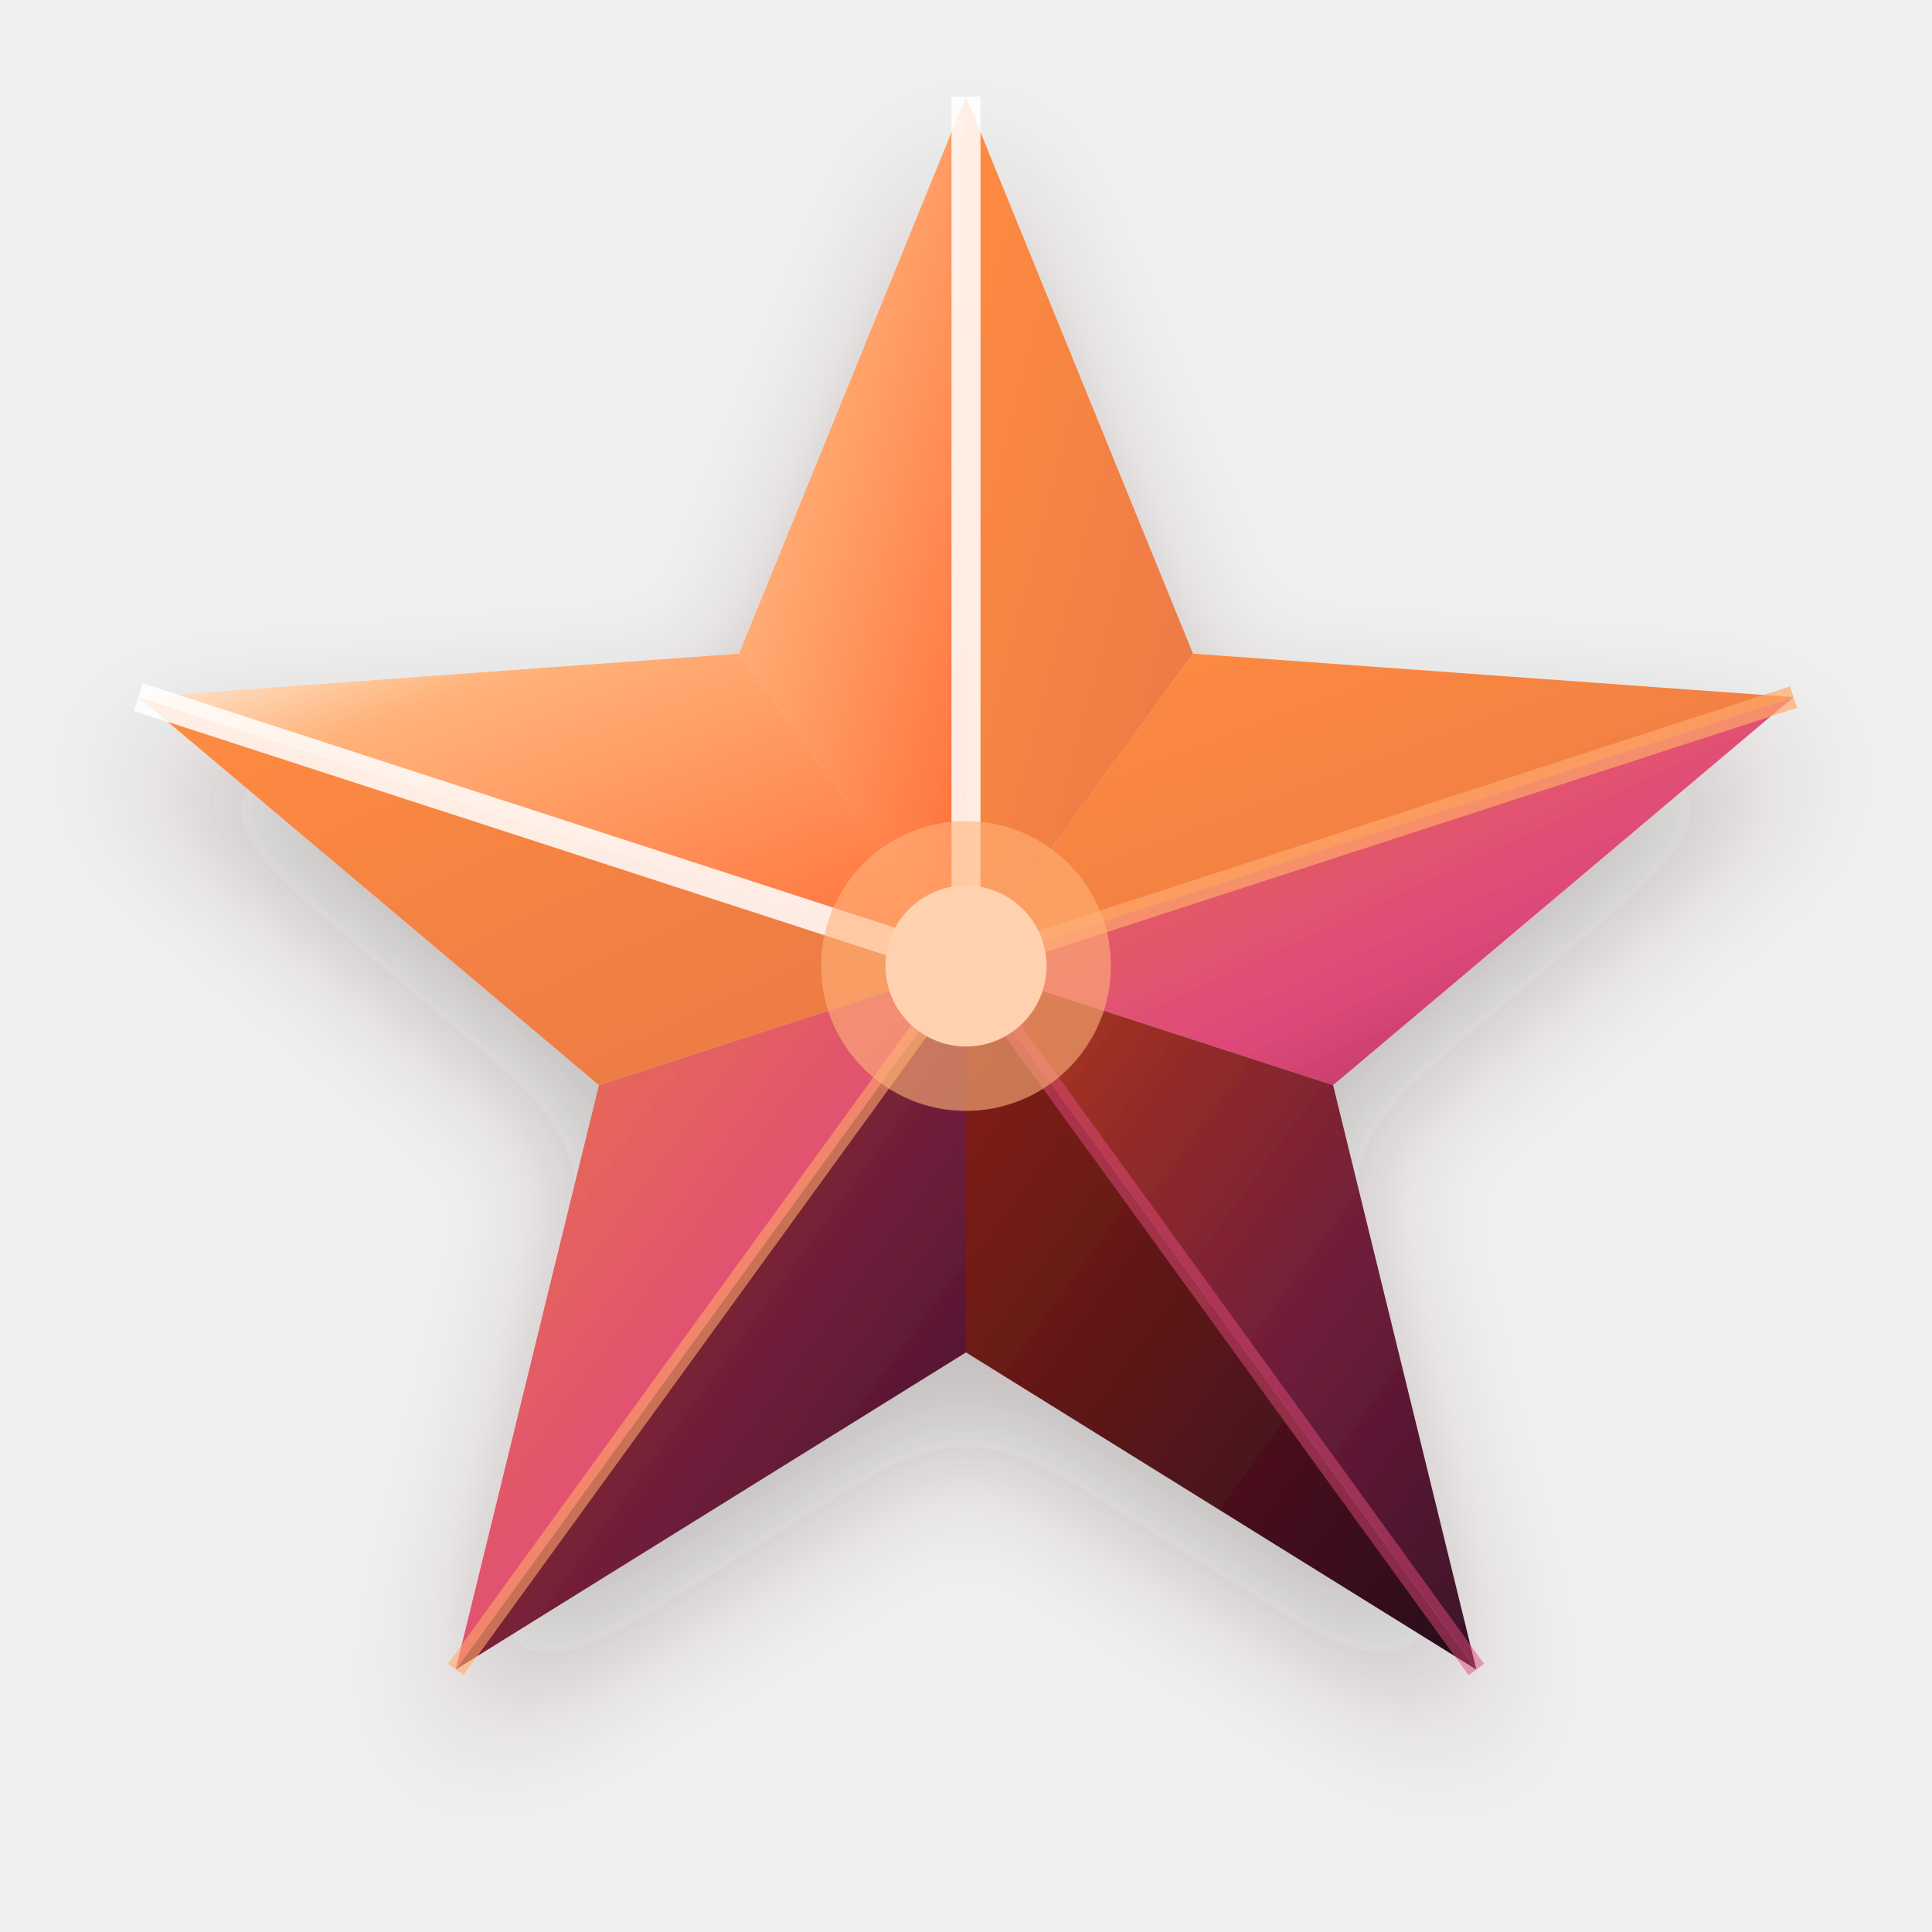
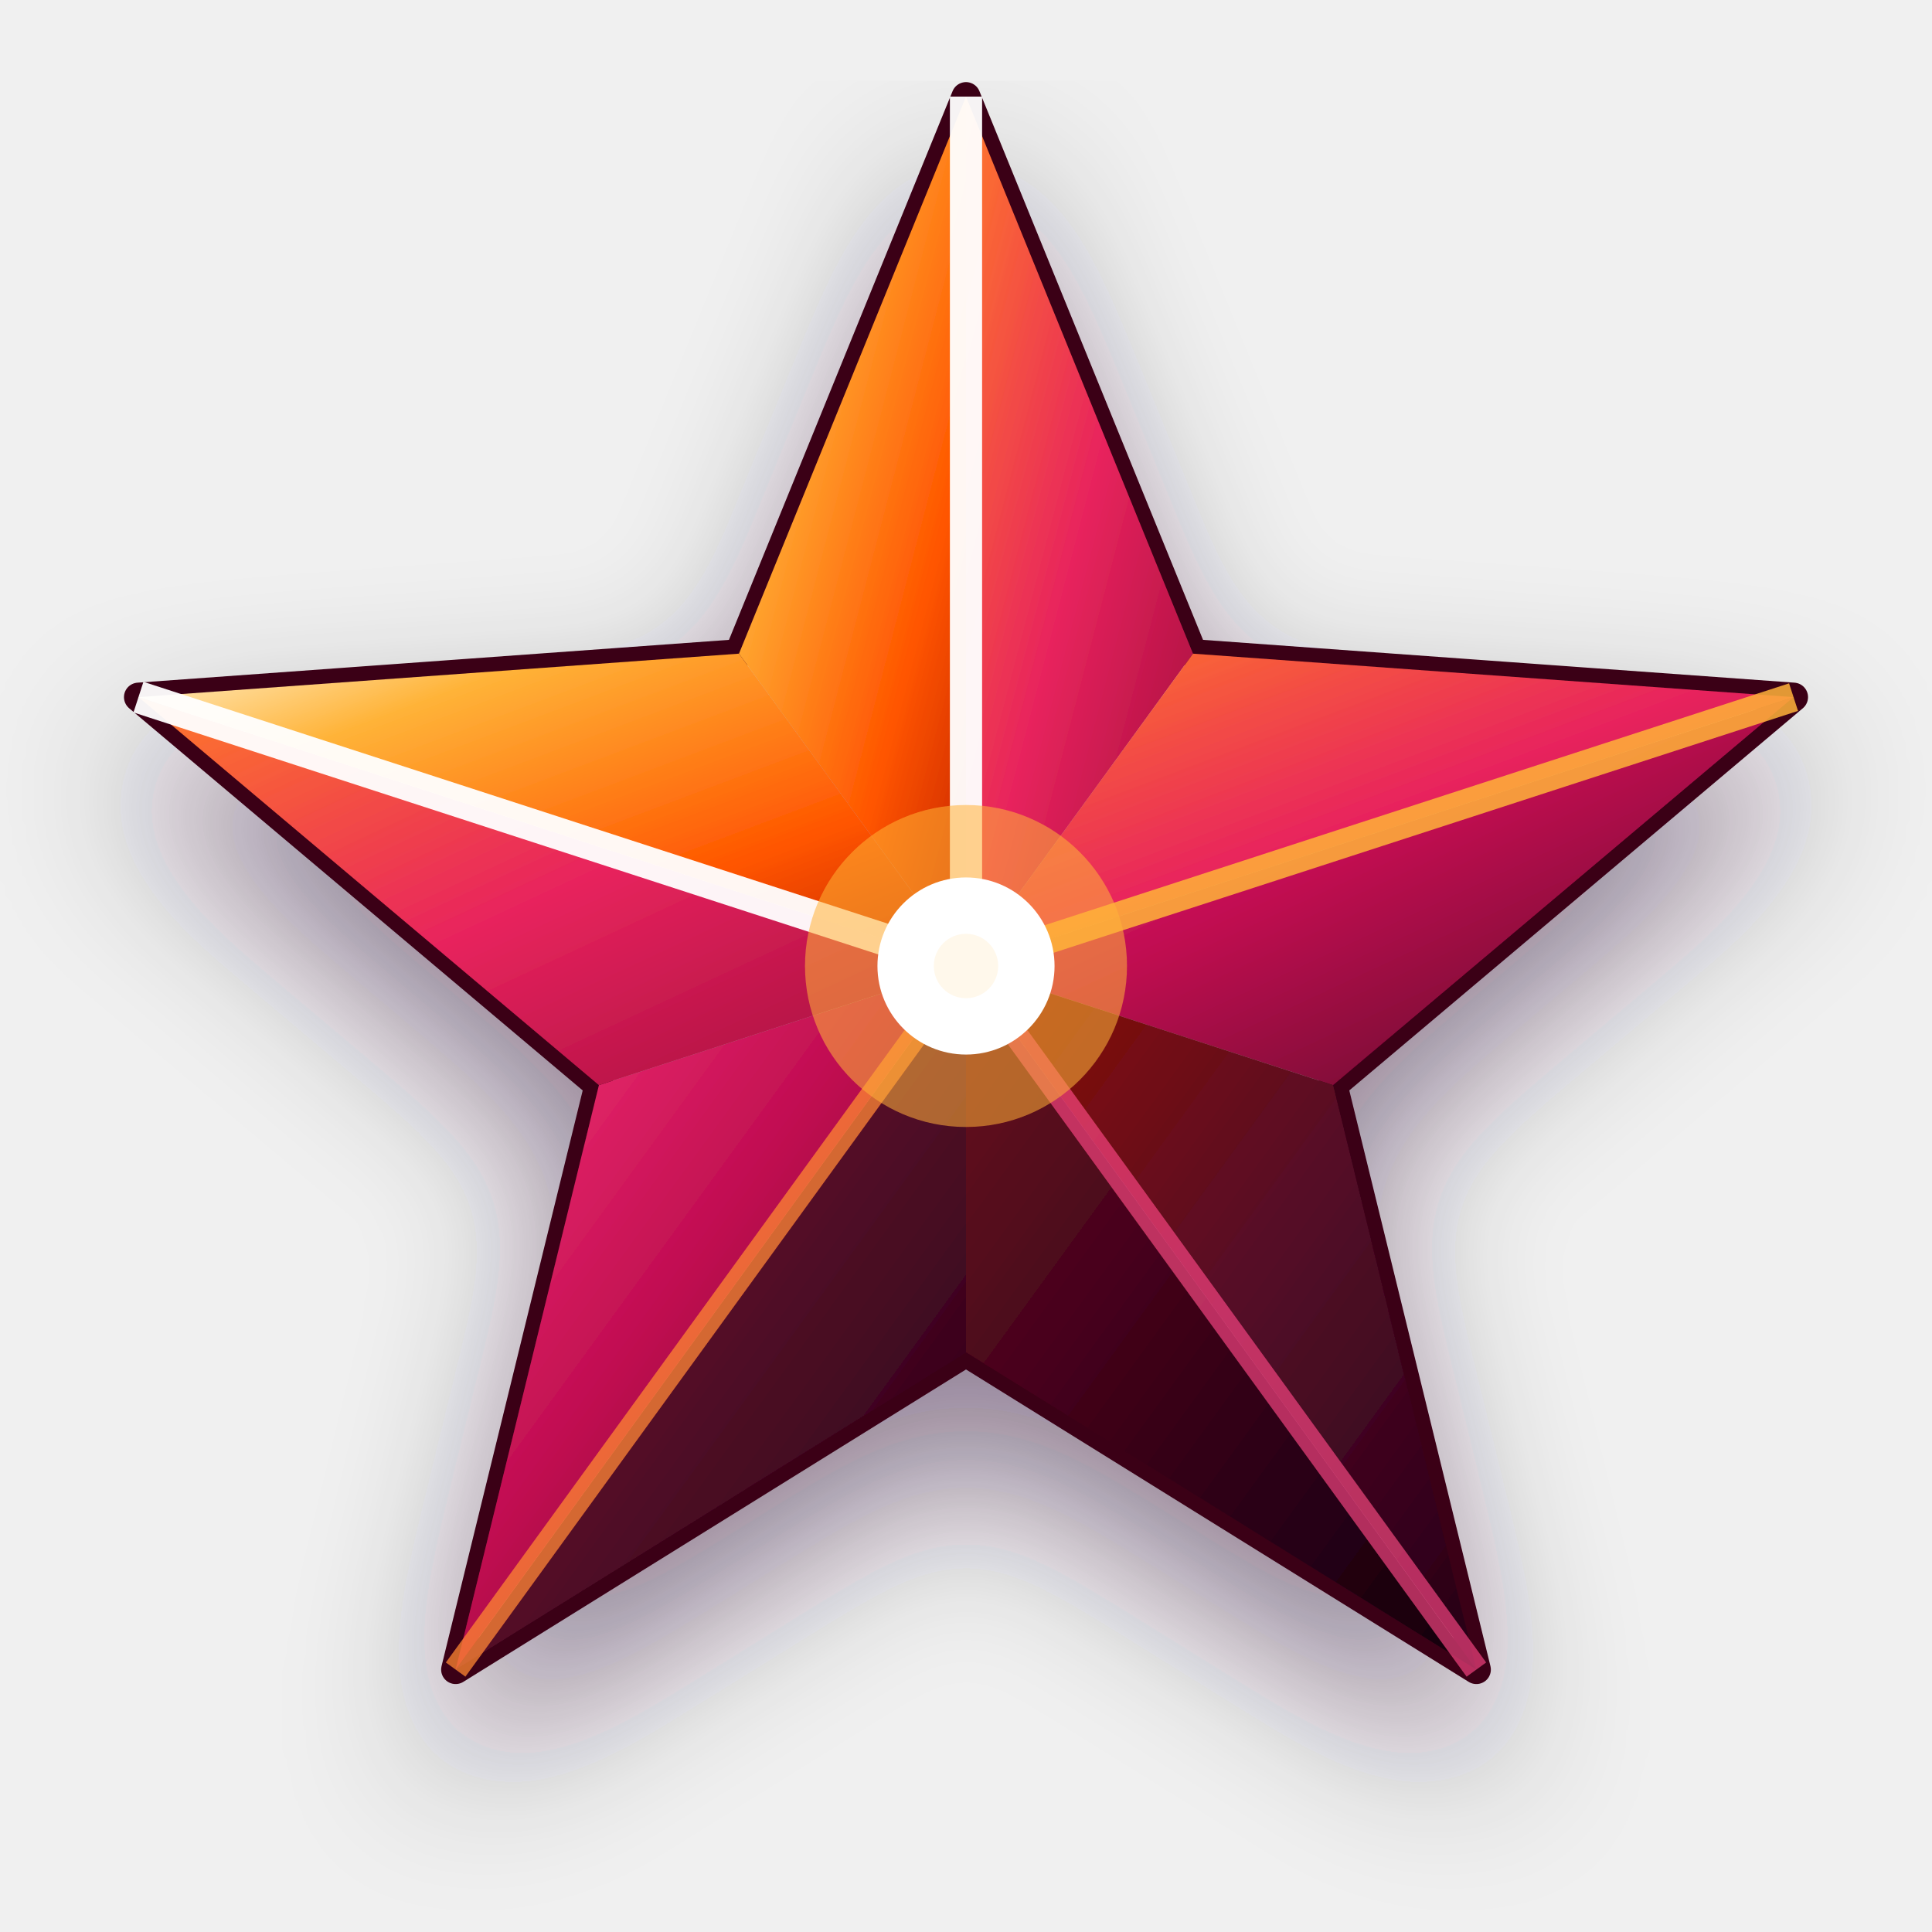
<svg xmlns="http://www.w3.org/2000/svg" viewBox="0 0 120 120" width="120" height="120">
  <defs>
    <linearGradient id="starLitHigh" x1="0%" y1="0%" x2="100%" y2="100%">
-       <stop offset="0%" stop-color="#FFF5EA" />
-       <stop offset="25%" stop-color="#FFB37A" />
-       <stop offset="100%" stop-color="#FF6B35" />
+       <stop offset="0%" stop-color="#FFF5D6" />
+       <stop offset="25%" stop-color="#FFB338" />
+       <stop offset="70%" stop-color="#FF5500" />
+       <stop offset="100%" stop-color="#C22000" />
    </linearGradient>
    <linearGradient id="starLitMid" x1="0%" y1="0%" x2="100%" y2="100%">
-       <stop offset="0%" stop-color="#FF8C42" />
-       <stop offset="100%" stop-color="#E97845" />
+       <stop offset="0%" stop-color="#FF7A29" />
+       <stop offset="50%" stop-color="#E8245D" />
+       <stop offset="100%" stop-color="#9E0B3C" />
    </linearGradient>
    <linearGradient id="starMidRose" x1="0%" y1="0%" x2="100%" y2="100%">
-       <stop offset="0%" stop-color="#E97845" />
-       <stop offset="60%" stop-color="#DF4A7A" />
-       <stop offset="100%" stop-color="#9E2A54" />
+       <stop offset="0%" stop-color="#FF387A" />
+       <stop offset="45%" stop-color="#BF0D50" />
+       <stop offset="85%" stop-color="#69042E" />
+       <stop offset="100%" stop-color="#3D001C" />
    </linearGradient>
    <linearGradient id="starShadow" x1="0%" y1="0%" x2="100%" y2="100%">
-       <stop offset="0%" stop-color="#B43818" />
-       <stop offset="60%" stop-color="#6E1D3B" />
-       <stop offset="100%" stop-color="#3A1028" />
+       <stop offset="0%" stop-color="#8F1500" />
+       <stop offset="50%" stop-color="#550A28" />
+       <stop offset="100%" stop-color="#250215" />
    </linearGradient>
    <linearGradient id="starShadowDeep" x1="0%" y1="0%" x2="100%" y2="100%">
-       <stop offset="0%" stop-color="#882218" />
-       <stop offset="100%" stop-color="#26081B" />
+       <stop offset="0%" stop-color="#690A1D" />
+       <stop offset="60%" stop-color="#300318" />
+       <stop offset="100%" stop-color="#14000B" />
    </linearGradient>
    <filter id="starShadowFilter" x="-40%" y="-40%" width="180%" height="180%">
-       <feDropShadow dx="0" dy="12" stdDeviation="10" flood-color="#3A1520" flood-opacity="0.42" />
-       <feDropShadow dx="0" dy="4" stdDeviation="4" flood-color="#3A1520" flood-opacity="0.25" />
+       <feDropShadow dx="0" dy="16" stdDeviation="12" flood-color="#22042C" flood-opacity="0.65" />
+       <feDropShadow dx="0" dy="5" stdDeviation="5" flood-color="#22042C" flood-opacity="0.45" />
    </filter>
  </defs>
  <g filter="url(#starShadowFilter)">
+     <polygon points="60,6 74.1,40.6 111.4,43.3 82.8,67.4 91.7,103.7 60,84 28.3,103.7 37.2,67.4 8.6,43.3 45.9,40.6" fill="none" stroke="#3A0218" stroke-width="1.8" stroke-linejoin="round" />
    <polygon points="60,60 45.9,40.6 60,6" fill="url(#starLitHigh)" />
    <polygon points="60,60 60,6 74.1,40.6" fill="url(#starLitMid)" />
    <polygon points="60,60 74.1,40.6 111.4,43.3" fill="url(#starLitMid)" />
    <polygon points="60,60 111.4,43.3 82.8,67.4" fill="url(#starMidRose)" />
    <polygon points="60,60 82.8,67.4 91.7,103.7" fill="url(#starShadow)" />
    <polygon points="60,60 91.7,103.7 60,84" fill="url(#starShadowDeep)" />
    <polygon points="60,60 60,84 28.3,103.7" fill="url(#starShadow)" />
    <polygon points="60,60 28.3,103.7 37.2,67.4" fill="url(#starMidRose)" />
    <polygon points="60,60 37.2,67.4 8.6,43.3" fill="url(#starLitMid)" />
    <polygon points="60,60 8.6,43.3 45.9,40.6" fill="url(#starLitHigh)" />
-     <line x1="60" y1="60" x2="60" y2="6" stroke="#FFFFFF" stroke-width="1.8" opacity="0.85" />
-     <line x1="60" y1="60" x2="8.6" y2="43.3" stroke="#FFFFFF" stroke-width="1.8" opacity="0.85" />
-     <line x1="60" y1="60" x2="111.4" y2="43.3" stroke="#FFA76B" stroke-width="1.4" opacity="0.7" />
-     <line x1="60" y1="60" x2="28.3" y2="103.7" stroke="#FFA76B" stroke-width="1.2" opacity="0.6" />
-     <line x1="60" y1="60" x2="91.7" y2="103.7" stroke="#DF4A7A" stroke-width="1.2" opacity="0.5" />
-     <circle cx="60" cy="60" r="5" fill="#FFFFFF" />
-     <circle cx="60" cy="60" r="9" fill="#FFB37A" opacity="0.6" />
+     <line x1="60" y1="60" x2="60" y2="6" stroke="#FFFFFF" stroke-width="2" opacity="0.95" />
+     <line x1="60" y1="60" x2="8.6" y2="43.3" stroke="#FFFFFF" stroke-width="2" opacity="0.95" />
+     <line x1="60" y1="60" x2="111.4" y2="43.3" stroke="#FFB338" stroke-width="1.8" opacity="0.85" />
+     <line x1="60" y1="60" x2="28.3" y2="103.7" stroke="#FF8533" stroke-width="1.5" opacity="0.75" />
+     <line x1="60" y1="60" x2="91.7" y2="103.7" stroke="#FF4785" stroke-width="1.5" opacity="0.65" />
+     <circle cx="60" cy="60" r="10" fill="#FFB338" opacity="0.55" />
+     <circle cx="60" cy="60" r="5.5" fill="#FFFFFF" />
+     <circle cx="60" cy="60" r="2" fill="#FFF8EB" />
  </g>
</svg>
